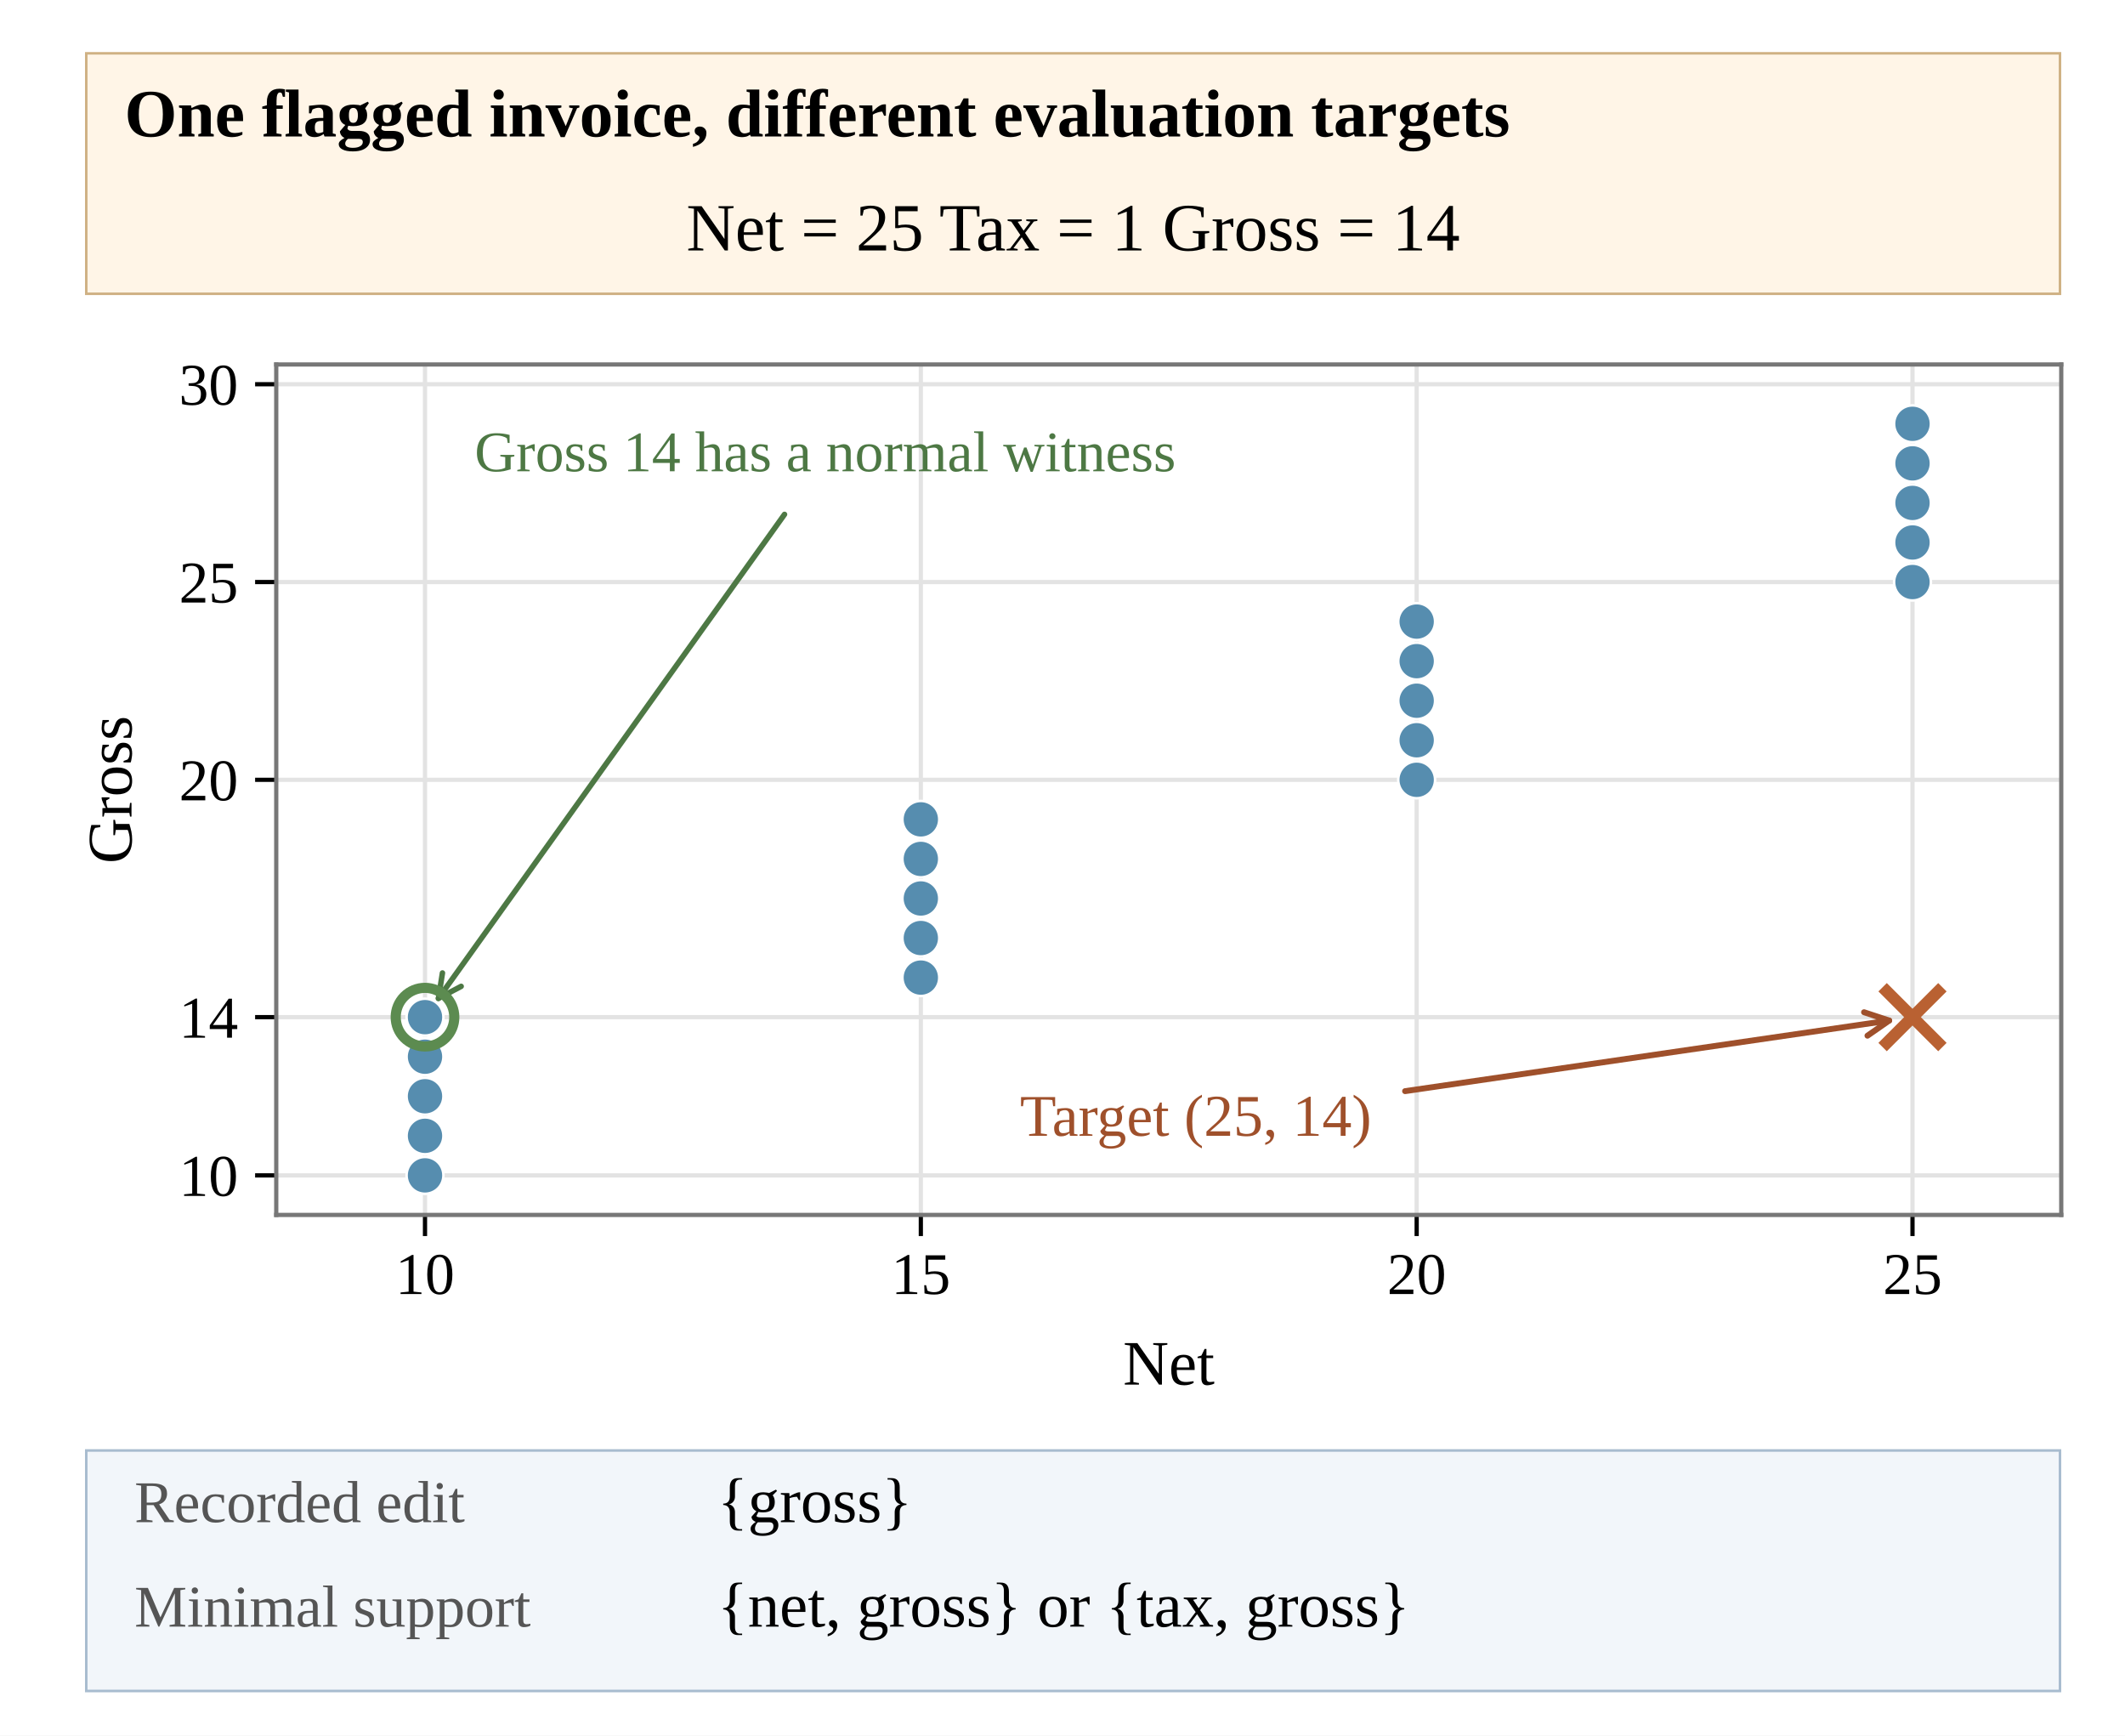
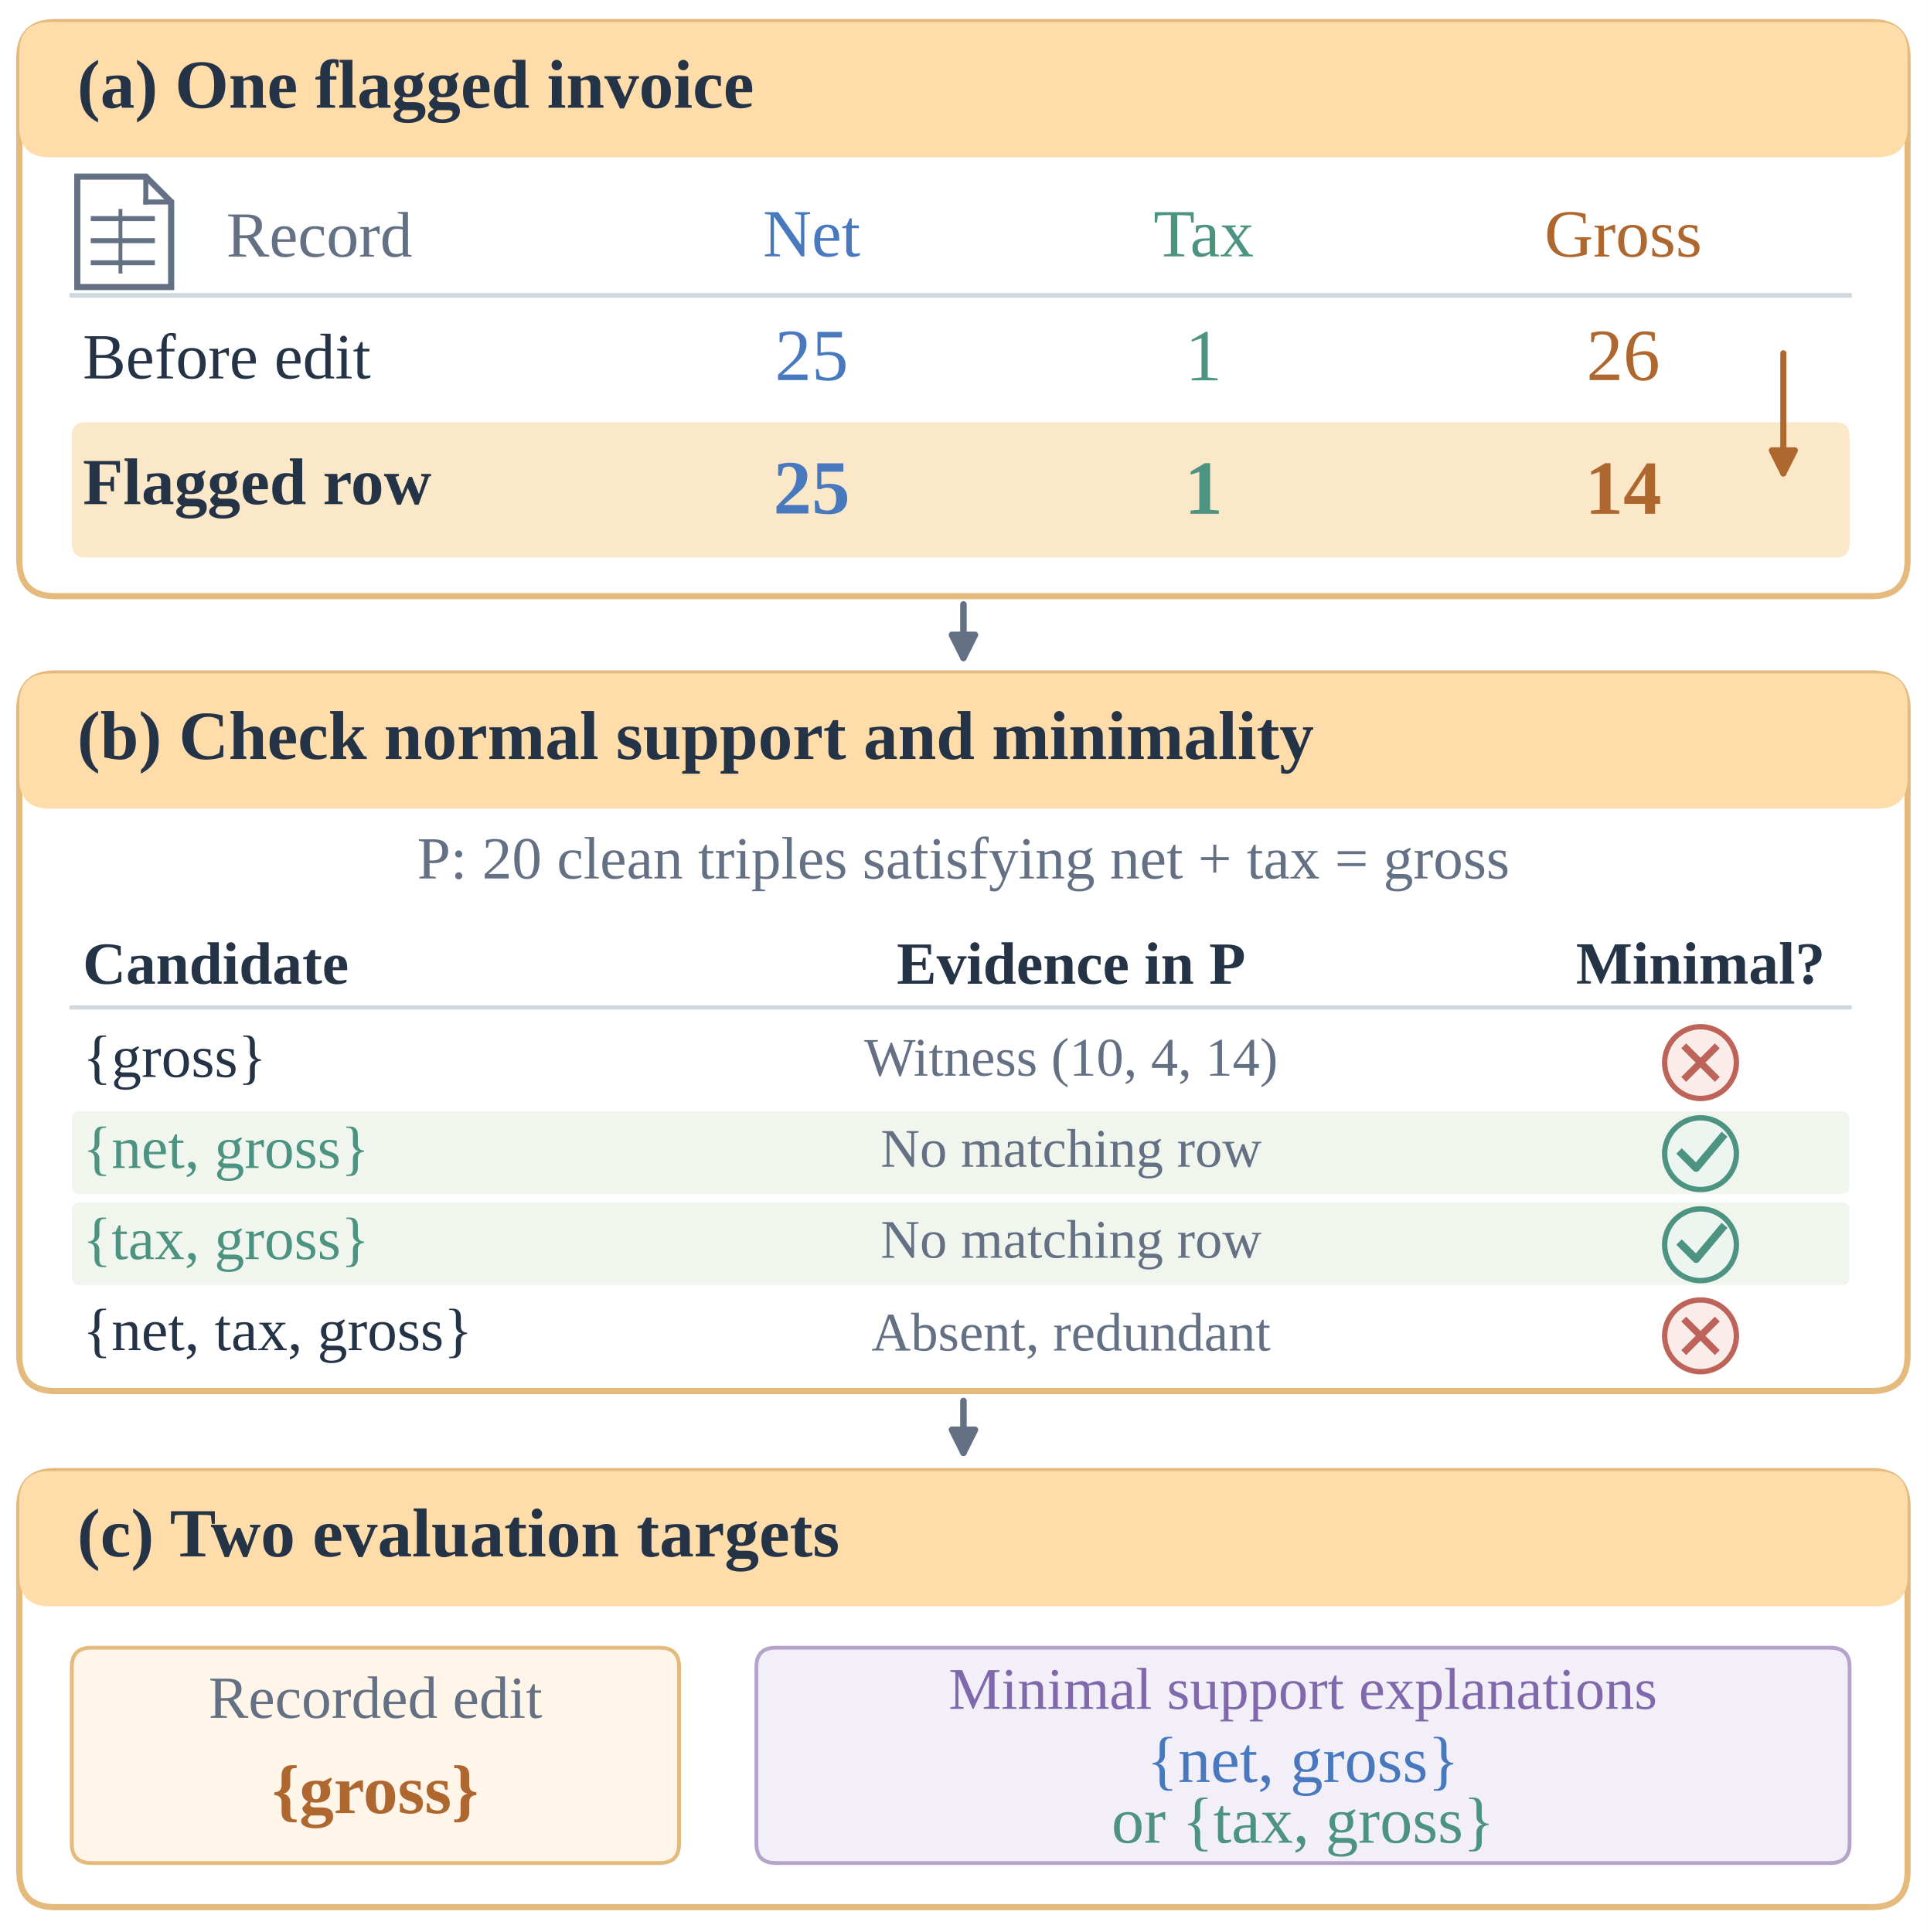
- <svg xmlns="http://www.w3.org/2000/svg" xmlns:xlink="http://www.w3.org/1999/xlink" width="251.28pt" height="205.2pt" viewBox="0 0 251.28 205.2" version="1.1">
+ <svg xmlns="http://www.w3.org/2000/svg" width="251.28pt" height="252pt" viewBox="0 0 251.28 252" version="1.1">
  <defs>
    <style type="text/css">*{stroke-linejoin: round; stroke-linecap: butt}</style>
  </defs>
  <g id="figure_1">
    <g id="patch_1">
-       <path d="M 0 205.2  L 251.28 205.2  L 251.28 0  L 0 0  z " style="fill: #ffffff" />
+       <path d="M 0 252  L 251.28 252  L 251.28 0  L 0 0  z " style="fill: #ffffff" />
    </g>
    <g id="axes_1">
      <g id="patch_2">
-         <path d="M 32.666 143.64  L 243.742 143.64  L 243.742 43.092  L 32.666 43.092  z " style="fill: #ffffff" />
-       </g>
-       <g id="matplotlib.axis_1">
-         <g id="xtick_1">
-           <g id="line2d_1">
-             <path d="M 50.256 143.64  L 50.256 43.092  " clip-path="url(#p873cd1efc2)" style="fill: none; stroke: #e3e3e3; stroke-width: 0.5; stroke-linecap: square" />
-           </g>
-           <g id="line2d_2">
-             <defs>
-               <path id="mfda7039131" d="M 0 0  L 0 2.5  " style="stroke: #000000; stroke-width: 0.5" />
-             </defs>
-             <g>
-               <use xlink:href="#mfda7039131" x="50.256" y="143.64" style="stroke: #000000; stroke-width: 0.5" />
-             </g>
-           </g>
-           <g id="text_1">
-             <text style="font-size: 7px; font-family: 'Liberation Serif'; text-anchor: middle" x="50.256" y="152.994" transform="rotate(-0 50.256 152.9935)">10</text>
-           </g>
-         </g>
-         <g id="xtick_2">
-           <g id="line2d_3">
-             <path d="M 108.888 143.64  L 108.888 43.092  " clip-path="url(#p873cd1efc2)" style="fill: none; stroke: #e3e3e3; stroke-width: 0.5; stroke-linecap: square" />
-           </g>
-           <g id="line2d_4">
-             <g>
-               <use xlink:href="#mfda7039131" x="108.888" y="143.64" style="stroke: #000000; stroke-width: 0.5" />
-             </g>
-           </g>
-           <g id="text_2">
-             <text style="font-size: 7px; font-family: 'Liberation Serif'; text-anchor: middle" x="108.888" y="152.994" transform="rotate(-0 108.888 152.9935)">15</text>
-           </g>
-         </g>
-         <g id="xtick_3">
-           <g id="line2d_5">
-             <path d="M 167.52 143.64  L 167.52 43.092  " clip-path="url(#p873cd1efc2)" style="fill: none; stroke: #e3e3e3; stroke-width: 0.5; stroke-linecap: square" />
-           </g>
-           <g id="line2d_6">
-             <g>
-               <use xlink:href="#mfda7039131" x="167.52" y="143.64" style="stroke: #000000; stroke-width: 0.5" />
-             </g>
-           </g>
-           <g id="text_3">
-             <text style="font-size: 7px; font-family: 'Liberation Serif'; text-anchor: middle" x="167.52" y="152.994" transform="rotate(-0 167.52 152.9935)">20</text>
-           </g>
-         </g>
-         <g id="xtick_4">
-           <g id="line2d_7">
-             <path d="M 226.152 143.64  L 226.152 43.092  " clip-path="url(#p873cd1efc2)" style="fill: none; stroke: #e3e3e3; stroke-width: 0.5; stroke-linecap: square" />
-           </g>
-           <g id="line2d_8">
-             <g>
-               <use xlink:href="#mfda7039131" x="226.152" y="143.64" style="stroke: #000000; stroke-width: 0.5" />
-             </g>
-           </g>
-           <g id="text_4">
-             <text style="font-size: 7px; font-family: 'Liberation Serif'; text-anchor: middle" x="226.152" y="152.994" transform="rotate(-0 226.152 152.9935)">25</text>
-           </g>
-         </g>
-         <g id="text_5">
-           <text style="font-size: 7.5px; font-family: 'Liberation Serif'; text-anchor: middle" x="138.204" y="163.704" transform="rotate(-0 138.204 163.7045)">Net</text>
-         </g>
-       </g>
-       <g id="matplotlib.axis_2">
-         <g id="ytick_1">
-           <g id="line2d_9">
-             <path d="M 32.666 138.963  L 243.742 138.963  " clip-path="url(#p873cd1efc2)" style="fill: none; stroke: #e3e3e3; stroke-width: 0.5; stroke-linecap: square" />
-           </g>
-           <g id="line2d_10">
-             <defs>
-               <path id="mf336bb5bf7" d="M 0 0  L -2.5 0  " style="stroke: #000000; stroke-width: 0.5" />
-             </defs>
-             <g>
-               <use xlink:href="#mf336bb5bf7" x="32.666" y="138.963" style="stroke: #000000; stroke-width: 0.5" />
-             </g>
-           </g>
-           <g id="text_6">
-             <text style="font-size: 7px; font-family: 'Liberation Serif'; text-anchor: end" x="28.166" y="141.39" transform="rotate(-0 28.1664 141.3901)">10</text>
-           </g>
-         </g>
-         <g id="ytick_2">
-           <g id="line2d_11">
-             <path d="M 32.666 120.257  L 243.742 120.257  " clip-path="url(#p873cd1efc2)" style="fill: none; stroke: #e3e3e3; stroke-width: 0.5; stroke-linecap: square" />
-           </g>
-           <g id="line2d_12">
-             <g>
-               <use xlink:href="#mf336bb5bf7" x="32.666" y="120.257" style="stroke: #000000; stroke-width: 0.5" />
-             </g>
-           </g>
-           <g id="text_7">
-             <text style="font-size: 7px; font-family: 'Liberation Serif'; text-anchor: end" x="28.166" y="122.684" transform="rotate(-0 28.1664 122.6835)">14</text>
-           </g>
-         </g>
-         <g id="ytick_3">
-           <g id="line2d_13">
-             <path d="M 32.666 92.197  L 243.742 92.197  " clip-path="url(#p873cd1efc2)" style="fill: none; stroke: #e3e3e3; stroke-width: 0.5; stroke-linecap: square" />
-           </g>
-           <g id="line2d_14">
-             <g>
-               <use xlink:href="#mf336bb5bf7" x="32.666" y="92.197" style="stroke: #000000; stroke-width: 0.5" />
-             </g>
-           </g>
-           <g id="text_8">
-             <text style="font-size: 7px; font-family: 'Liberation Serif'; text-anchor: end" x="28.166" y="94.624" transform="rotate(-0 28.1664 94.62359)">20</text>
-           </g>
-         </g>
-         <g id="ytick_4">
-           <g id="line2d_15">
-             <path d="M 32.666 68.814  L 243.742 68.814  " clip-path="url(#p873cd1efc2)" style="fill: none; stroke: #e3e3e3; stroke-width: 0.5; stroke-linecap: square" />
-           </g>
-           <g id="line2d_16">
-             <g>
-               <use xlink:href="#mf336bb5bf7" x="32.666" y="68.814" style="stroke: #000000; stroke-width: 0.5" />
-             </g>
-           </g>
-           <g id="text_9">
-             <text style="font-size: 7px; font-family: 'Liberation Serif'; text-anchor: end" x="28.166" y="71.24" transform="rotate(-0 28.1664 71.24034)">25</text>
-           </g>
-         </g>
-         <g id="ytick_5">
-           <g id="line2d_17">
-             <path d="M 32.666 45.43  L 243.742 45.43  " clip-path="url(#p873cd1efc2)" style="fill: none; stroke: #e3e3e3; stroke-width: 0.5; stroke-linecap: square" />
-           </g>
-           <g id="line2d_18">
-             <g>
-               <use xlink:href="#mf336bb5bf7" x="32.666" y="45.43" style="stroke: #000000; stroke-width: 0.5" />
-             </g>
-           </g>
-           <g id="text_10">
-             <text style="font-size: 7px; font-family: 'Liberation Serif'; text-anchor: end" x="28.166" y="47.857" transform="rotate(-0 28.1664 47.85708)">30</text>
-           </g>
-         </g>
-         <g id="text_11">
-           <text style="font-size: 7.5px; font-family: 'Liberation Serif'; text-anchor: middle" x="15.548" y="93.366" transform="rotate(-90 15.54775 93.366)">Gross</text>
-         </g>
+         <path d="M 7.2 77.76  L 244.08 77.76  Q 248.76 77.76 248.76 73.08  L 248.76 7.56  Q 248.76 2.88 244.08 2.88  L 7.2 2.88  Q 2.52 2.88 2.52 7.56  L 2.52 73.08  Q 2.52 77.76 7.2 77.76  z " clip-path="url(#pa24af0ae2e)" style="fill: #ffffff; stroke: #e4ba7d; stroke-width: 0.8; stroke-linejoin: miter" />
      </g>
      <g id="patch_3">
-         <path d="M 32.666 143.64  L 32.666 43.092  " style="fill: none; stroke: #777777; stroke-width: 0.5; stroke-linejoin: miter; stroke-linecap: square" />
+         <path d="M 6.48 20.52  L 244.8 20.52  Q 248.76 20.52 248.76 16.56  L 248.76 6.84  Q 248.76 2.88 244.8 2.88  L 6.48 2.88  Q 2.52 2.88 2.52 6.84  L 2.52 16.56  Q 2.52 20.52 6.48 20.52  z " clip-path="url(#pa24af0ae2e)" style="fill: #ffddaa" />
      </g>
      <g id="patch_4">
-         <path d="M 243.742 143.64  L 243.742 43.092  " style="fill: none; stroke: #777777; stroke-width: 0.5; stroke-linejoin: miter; stroke-linecap: square" />
+         <path d="M 11.16 72.72  L 239.4 72.72  Q 241.2 72.72 241.2 70.92  L 241.2 56.88  Q 241.2 55.08 239.4 55.08  L 11.16 55.08  Q 9.36 55.08 9.36 56.88  L 9.36 70.92  Q 9.36 72.72 11.16 72.72  z " clip-path="url(#pa24af0ae2e)" style="fill: #fbe8c9" />
      </g>
      <g id="patch_5">
-         <path d="M 32.666 143.64  L 243.742 143.64  " style="fill: none; stroke: #777777; stroke-width: 0.5; stroke-linejoin: miter; stroke-linecap: square" />
+         <path d="M 7.2 181.44  L 244.08 181.44  Q 248.76 181.44 248.76 176.76  L 248.76 92.52  Q 248.76 87.84 244.08 87.84  L 7.2 87.84  Q 2.52 87.84 2.52 92.52  L 2.52 176.76  Q 2.52 181.44 7.2 181.44  z " clip-path="url(#pa24af0ae2e)" style="fill: #ffffff; stroke: #e4ba7d; stroke-width: 0.8; stroke-linejoin: miter" />
      </g>
      <g id="patch_6">
-         <path d="M 32.666 43.092  L 243.742 43.092  " style="fill: none; stroke: #777777; stroke-width: 0.5; stroke-linejoin: miter; stroke-linecap: square" />
-       </g>
-       <g id="PathCollection_1">
-         <defs>
-           <path id="mf40f903189" d="M 0 2.179  C 0.578 2.179 1.132 1.95 1.541 1.541  C 1.95 1.132 2.179 0.578 2.179 0  C 2.179 -0.578 1.95 -1.132 1.541 -1.541  C 1.132 -1.95 0.578 -2.179 0 -2.179  C -0.578 -2.179 -1.132 -1.95 -1.541 -1.541  C -1.95 -1.132 -2.179 -0.578 -2.179 0  C -2.179 0.578 -1.95 1.132 -1.541 1.541  C -1.132 1.95 -0.578 2.179 0 2.179  z " style="stroke: #ffffff; stroke-width: 0.3" />
-         </defs>
-         <g clip-path="url(#p873cd1efc2)">
-           <use xlink:href="#mf40f903189" x="50.256" y="138.963" style="fill: #568daf; stroke: #ffffff; stroke-width: 0.3" />
-           <use xlink:href="#mf40f903189" x="50.256" y="134.287" style="fill: #568daf; stroke: #ffffff; stroke-width: 0.3" />
-           <use xlink:href="#mf40f903189" x="50.256" y="129.61" style="fill: #568daf; stroke: #ffffff; stroke-width: 0.3" />
-           <use xlink:href="#mf40f903189" x="50.256" y="124.933" style="fill: #568daf; stroke: #ffffff; stroke-width: 0.3" />
-           <use xlink:href="#mf40f903189" x="50.256" y="120.257" style="fill: #568daf; stroke: #ffffff; stroke-width: 0.3" />
-           <use xlink:href="#mf40f903189" x="108.888" y="115.58" style="fill: #568daf; stroke: #ffffff; stroke-width: 0.3" />
-           <use xlink:href="#mf40f903189" x="108.888" y="110.903" style="fill: #568daf; stroke: #ffffff; stroke-width: 0.3" />
-           <use xlink:href="#mf40f903189" x="108.888" y="106.227" style="fill: #568daf; stroke: #ffffff; stroke-width: 0.3" />
-           <use xlink:href="#mf40f903189" x="108.888" y="101.55" style="fill: #568daf; stroke: #ffffff; stroke-width: 0.3" />
-           <use xlink:href="#mf40f903189" x="108.888" y="96.873" style="fill: #568daf; stroke: #ffffff; stroke-width: 0.3" />
-           <use xlink:href="#mf40f903189" x="167.52" y="92.197" style="fill: #568daf; stroke: #ffffff; stroke-width: 0.3" />
-           <use xlink:href="#mf40f903189" x="167.52" y="87.52" style="fill: #568daf; stroke: #ffffff; stroke-width: 0.3" />
-           <use xlink:href="#mf40f903189" x="167.52" y="82.844" style="fill: #568daf; stroke: #ffffff; stroke-width: 0.3" />
-           <use xlink:href="#mf40f903189" x="167.52" y="78.167" style="fill: #568daf; stroke: #ffffff; stroke-width: 0.3" />
-           <use xlink:href="#mf40f903189" x="167.52" y="73.49" style="fill: #568daf; stroke: #ffffff; stroke-width: 0.3" />
-           <use xlink:href="#mf40f903189" x="226.152" y="68.814" style="fill: #568daf; stroke: #ffffff; stroke-width: 0.3" />
-           <use xlink:href="#mf40f903189" x="226.152" y="64.137" style="fill: #568daf; stroke: #ffffff; stroke-width: 0.3" />
-           <use xlink:href="#mf40f903189" x="226.152" y="59.46" style="fill: #568daf; stroke: #ffffff; stroke-width: 0.3" />
-           <use xlink:href="#mf40f903189" x="226.152" y="54.784" style="fill: #568daf; stroke: #ffffff; stroke-width: 0.3" />
-           <use xlink:href="#mf40f903189" x="226.152" y="50.107" style="fill: #568daf; stroke: #ffffff; stroke-width: 0.3" />
-         </g>
+         <path d="M 6.48 105.48  L 244.8 105.48  Q 248.76 105.48 248.76 101.52  L 248.76 91.8  Q 248.76 87.84 244.8 87.84  L 6.48 87.84  Q 2.52 87.84 2.52 91.8  L 2.52 101.52  Q 2.52 105.48 6.48 105.48  z " clip-path="url(#pa24af0ae2e)" style="fill: #ffddaa" />
      </g>
      <g id="patch_7">
-         <path d="M 166.153 129.004  Q 195.162 124.775 223.396 120.658  " style="fill: none; stroke: #9f502b; stroke-width: 0.7; stroke-linecap: round" />
-         <path d="M 220.424 119.677  L 223.396 120.658  L 220.828 122.448  " style="fill: none; stroke: #9f502b; stroke-width: 0.7; stroke-linecap: round" />
+         <path d="M 10.44 155.736  L 240.12 155.736  Q 241.2 155.736 241.2 154.656  L 241.2 146.016  Q 241.2 144.936 240.12 144.936  L 10.44 144.936  Q 9.36 144.936 9.36 146.016  L 9.36 154.656  Q 9.36 155.736 10.44 155.736  z " clip-path="url(#pa24af0ae2e)" style="fill: #f0f6ee" />
+       </g>
+       <g id="patch_8">
+         <path d="M 10.44 167.616  L 240.12 167.616  Q 241.2 167.616 241.2 166.536  L 241.2 157.896  Q 241.2 156.816 240.12 156.816  L 10.44 156.816  Q 9.36 156.816 9.36 157.896  L 9.36 166.536  Q 9.36 167.616 10.44 167.616  z " clip-path="url(#pa24af0ae2e)" style="fill: #f0f6ee" />
+       </g>
+       <g id="patch_9">
+         <path d="M 7.2 248.76  L 244.08 248.76  Q 248.76 248.76 248.76 244.08  L 248.76 196.56  Q 248.76 191.88 244.08 191.88  L 7.2 191.88  Q 2.52 191.88 2.52 196.56  L 2.52 244.08  Q 2.52 248.76 7.2 248.76  z " clip-path="url(#pa24af0ae2e)" style="fill: #ffffff; stroke: #e4ba7d; stroke-width: 0.8; stroke-linejoin: miter" />
+       </g>
+       <g id="patch_10">
+         <path d="M 6.48 209.52  L 244.8 209.52  Q 248.76 209.52 248.76 205.56  L 248.76 195.84  Q 248.76 191.88 244.8 191.88  L 6.48 191.88  Q 2.52 191.88 2.52 195.84  L 2.52 205.56  Q 2.52 209.52 6.48 209.52  z " clip-path="url(#pa24af0ae2e)" style="fill: #ffddaa" />
+       </g>
+       <g id="patch_11">
+         <path d="M 11.88 243  L 86.04 243  Q 88.56 243 88.56 240.48  L 88.56 217.44  Q 88.56 214.92 86.04 214.92  L 11.88 214.92  Q 9.36 214.92 9.36 217.44  L 9.36 240.48  Q 9.36 243 11.88 243  z " clip-path="url(#pa24af0ae2e)" style="fill: #fff5e9; stroke: #e4ba7d; stroke-width: 0.5; stroke-linejoin: miter" />
+       </g>
+       <g id="patch_12">
+         <path d="M 101.16 243  L 238.68 243  Q 241.2 243 241.2 240.48  L 241.2 217.44  Q 241.2 214.92 238.68 214.92  L 101.16 214.92  Q 98.64 214.92 98.64 217.44  L 98.64 240.48  Q 98.64 243 101.16 243  z " clip-path="url(#pa24af0ae2e)" style="fill: #f3eff8; stroke: #b5a3cb; stroke-width: 0.5; stroke-linejoin: miter" />
+       </g>
+       <g id="patch_13">
+         <path d="M 232.56 46.08  Q 232.56 54.36 232.56 61.746  " clip-path="url(#pa24af0ae2e)" style="fill: none; stroke: #ae682f; stroke-width: 0.8; stroke-linecap: round" />
+         <path d="M 234.06 58.746  L 232.56 61.746  L 231.06 58.746  z " clip-path="url(#pa24af0ae2e)" style="fill: #ae682f; stroke: #ae682f; stroke-width: 0.8; stroke-linecap: round" />
+       </g>
+       <g id="patch_14">
+         <path d="M 125.64 78.84  Q 125.64 82.8 125.64 85.81  " clip-path="url(#pa24af0ae2e)" style="fill: none; stroke: #647084; stroke-width: 0.85; stroke-linecap: round" />
+         <path d="M 127.14 82.81  L 125.64 85.81  L 124.14 82.81  z " clip-path="url(#pa24af0ae2e)" style="fill: #647084; stroke: #647084; stroke-width: 0.85; stroke-linecap: round" />
+       </g>
+       <g id="patch_15">
+         <path d="M 125.64 182.736  Q 125.64 186.588 125.64 189.49  " clip-path="url(#pa24af0ae2e)" style="fill: none; stroke: #647084; stroke-width: 0.85; stroke-linecap: round" />
+         <path d="M 127.14 186.49  L 125.64 189.49  L 124.14 186.49  z " clip-path="url(#pa24af0ae2e)" style="fill: #647084; stroke: #647084; stroke-width: 0.85; stroke-linecap: round" />
+       </g>
+       <g id="patch_16">
+         <path d="M 10.08 37.44  L 22.32 37.44  L 22.32 26.345  L 19.015 23.04  L 10.08 23.04  z " clip-path="url(#pa24af0ae2e)" style="fill: #ffffff; stroke: #647084; stroke-width: 0.8; stroke-linejoin: miter" />
+       </g>
+       <g id="patch_17">
+         <path d="M 221.76 143.28  C 223.001 143.28 224.192 142.787 225.069 141.909  C 225.947 141.032 226.44 139.841 226.44 138.6  C 226.44 137.359 225.947 136.168 225.069 135.291  C 224.192 134.413 223.001 133.92 221.76 133.92  C 220.519 133.92 219.328 134.413 218.451 135.291  C 217.573 136.168 217.08 137.359 217.08 138.6  C 217.08 139.841 217.573 141.032 218.451 141.909  C 219.328 142.787 220.519 143.28 221.76 143.28  z " clip-path="url(#pa24af0ae2e)" style="fill: #faece8; stroke: #be635a; stroke-width: 0.7; stroke-linejoin: miter" />
+       </g>
+       <g id="patch_18">
+         <path d="M 221.76 155.16  C 223.001 155.16 224.192 154.667 225.069 153.789  C 225.947 152.912 226.44 151.721 226.44 150.48  C 226.44 149.239 225.947 148.048 225.069 147.171  C 224.192 146.293 223.001 145.8 221.76 145.8  C 220.519 145.8 219.328 146.293 218.451 147.171  C 217.573 148.048 217.08 149.239 217.08 150.48  C 217.08 151.721 217.573 152.912 218.451 153.789  C 219.328 154.667 220.519 155.16 221.76 155.16  z " clip-path="url(#pa24af0ae2e)" style="fill: #ecf5ef; stroke: #4d9381; stroke-width: 0.7; stroke-linejoin: miter" />
+       </g>
+       <g id="patch_19">
+         <path d="M 221.76 167.04  C 223.001 167.04 224.192 166.547 225.069 165.669  C 225.947 164.792 226.44 163.601 226.44 162.36  C 226.44 161.119 225.947 159.928 225.069 159.051  C 224.192 158.173 223.001 157.68 221.76 157.68  C 220.519 157.68 219.328 158.173 218.451 159.051  C 217.573 159.928 217.08 161.119 217.08 162.36  C 217.08 163.601 217.573 164.792 218.451 165.669  C 219.328 166.547 220.519 167.04 221.76 167.04  z " clip-path="url(#pa24af0ae2e)" style="fill: #ecf5ef; stroke: #4d9381; stroke-width: 0.7; stroke-linejoin: miter" />
+       </g>
+       <g id="patch_20">
+         <path d="M 221.76 178.92  C 223.001 178.92 224.192 178.427 225.069 177.549  C 225.947 176.672 226.44 175.481 226.44 174.24  C 226.44 172.999 225.947 171.808 225.069 170.931  C 224.192 170.053 223.001 169.56 221.76 169.56  C 220.519 169.56 219.328 170.053 218.451 170.931  C 217.573 171.808 217.08 172.999 217.08 174.24  C 217.08 175.481 217.573 176.672 218.451 177.549  C 219.328 178.427 220.519 178.92 221.76 178.92  z " clip-path="url(#pa24af0ae2e)" style="fill: #faece8; stroke: #be635a; stroke-width: 0.7; stroke-linejoin: miter" />
+       </g>
+       <g id="line2d_1">
+         <path d="M 19.015 23.04  L 19.015 26.345  " clip-path="url(#pa24af0ae2e)" style="fill: none; stroke: #647084; stroke-width: 0.65; stroke-linecap: square" />
+       </g>
+       <g id="line2d_2">
+         <path d="M 19.015 26.345  L 22.32 26.345  " clip-path="url(#pa24af0ae2e)" style="fill: none; stroke: #647084; stroke-width: 0.65; stroke-linecap: square" />
+       </g>
+       <g id="line2d_3">
+         <path d="M 12.161 34.272  L 19.872 34.272  " clip-path="url(#pa24af0ae2e)" style="fill: none; stroke: #647084; stroke-width: 0.65; stroke-linecap: square" />
+       </g>
+       <g id="line2d_4">
+         <path d="M 12.161 31.392  L 19.872 31.392  " clip-path="url(#pa24af0ae2e)" style="fill: none; stroke: #647084; stroke-width: 0.65; stroke-linecap: square" />
+       </g>
+       <g id="line2d_5">
+         <path d="M 12.161 28.512  L 19.872 28.512  " clip-path="url(#pa24af0ae2e)" style="fill: none; stroke: #647084; stroke-width: 0.65; stroke-linecap: square" />
+       </g>
+       <g id="line2d_6">
+         <path d="M 15.71 35.424  L 15.71 27.504  " clip-path="url(#pa24af0ae2e)" style="fill: none; stroke: #647084; stroke-width: 0.5; stroke-linecap: square" />
+       </g>
+       <g id="line2d_7">
+         <path d="M 9.36 38.52  L 241.2 38.52  " clip-path="url(#pa24af0ae2e)" style="fill: none; stroke: #cfd7e1; stroke-width: 0.6; stroke-linecap: square" />
+       </g>
+       <g id="line2d_8">
+         <path d="M 9.36 131.4  L 241.2 131.4  " clip-path="url(#pa24af0ae2e)" style="fill: none; stroke: #cfd7e1; stroke-width: 0.55; stroke-linecap: square" />
+       </g>
+       <g id="line2d_9">
+         <path d="M 219.888 140.472  L 223.632 136.728  " clip-path="url(#pa24af0ae2e)" style="fill: none; stroke: #be635a; stroke-width: 0.9; stroke-linecap: square" />
+       </g>
+       <g id="line2d_10">
+         <path d="M 219.888 136.728  L 223.632 140.472  " clip-path="url(#pa24af0ae2e)" style="fill: none; stroke: #be635a; stroke-width: 0.9; stroke-linecap: square" />
+       </g>
+       <g id="line2d_11">
+         <path d="M 219.312 150.48  L 221.184 152.352  L 224.568 148.32  " clip-path="url(#pa24af0ae2e)" style="fill: none; stroke: #4d9381; stroke-linecap: square" />
+       </g>
+       <g id="line2d_12">
+         <path d="M 219.312 162.36  L 221.184 164.232  L 224.568 160.2  " clip-path="url(#pa24af0ae2e)" style="fill: none; stroke: #4d9381; stroke-linecap: square" />
+       </g>
+       <g id="line2d_13">
+         <path d="M 219.888 176.112  L 223.632 172.368  " clip-path="url(#pa24af0ae2e)" style="fill: none; stroke: #be635a; stroke-width: 0.9; stroke-linecap: square" />
+       </g>
+       <g id="line2d_14">
+         <path d="M 219.888 172.368  L 223.632 176.112  " clip-path="url(#pa24af0ae2e)" style="fill: none; stroke: #be635a; stroke-width: 0.9; stroke-linecap: square" />
+       </g>
+       <g id="text_1">
+         <text style="font-weight: 700; font-size: 9px; font-family: 'Liberation Serif'; text-anchor: start; fill: #253347" x="10.08" y="14.055" transform="rotate(-0 10.08 14.05477)">(a) One flagged invoice</text>
+       </g>
+       <g id="text_2">
+         <text style="font-size: 8.4px; font-family: 'Liberation Serif'; text-anchor: start; fill: #647084" x="29.52" y="33.473" transform="rotate(-0 29.52 33.47306)">Record</text>
+       </g>
+       <g id="text_3">
+         <text style="font-size: 8.8px; font-family: 'Liberation Serif'; text-anchor: middle; fill: #4879bf" x="105.84" y="33.438" transform="rotate(-0 105.84 33.438)">Net</text>
+       </g>
+       <g id="text_4">
+         <text style="font-size: 8.8px; font-family: 'Liberation Serif'; text-anchor: middle; fill: #4d9381" x="156.96" y="33.438" transform="rotate(-0 156.96 33.438)">Tax</text>
+       </g>
+       <g id="text_5">
+         <text style="font-size: 8.8px; font-family: 'Liberation Serif'; text-anchor: middle; fill: #ae682f" x="211.68" y="33.47" transform="rotate(-0 211.68 33.47031)">Gross</text>
+       </g>
+       <g id="text_6">
+         <text style="font-size: 8.4px; font-family: 'Liberation Serif'; text-anchor: start; fill: #253347" x="10.8" y="49.356" transform="rotate(-0 10.8 49.35572)">Before edit</text>
+       </g>
+       <g id="text_7">
+         <text style="font-size: 9.6px; font-family: 'Liberation Serif'; text-anchor: middle; fill: #4879bf" x="105.84" y="49.571" transform="rotate(-0 105.84 49.57125)">25</text>
+       </g>
+       <g id="text_8">
+         <text style="font-size: 9.6px; font-family: 'Liberation Serif'; text-anchor: middle; fill: #4d9381" x="156.96" y="49.609" transform="rotate(-0 156.96 49.60875)">1</text>
+       </g>
+       <g id="text_9">
+         <text style="font-size: 9.6px; font-family: 'Liberation Serif'; text-anchor: middle; fill: #ae682f" x="211.68" y="49.571" transform="rotate(-0 211.68 49.57125)">26</text>
+       </g>
+       <g id="text_10">
+         <text style="font-weight: 700; font-size: 8.6px; font-family: 'Liberation Serif'; text-anchor: start; fill: #253347" x="10.8" y="65.754" transform="rotate(-0 10.8 65.75444)">Flagged row</text>
+       </g>
+       <g id="text_11">
+         <text style="font-weight: 700; font-size: 10px; font-family: 'Liberation Serif'; text-anchor: middle; fill: #4879bf" x="105.84" y="66.982" transform="rotate(-0 105.84 66.98172)">25</text>
      </g>
      <g id="text_12">
-         <text style="font-size: 7px; font-family: 'Liberation Serif'; text-anchor: start; fill: #9f502b" x="120.614" y="134.287" transform="rotate(-0 120.6144 134.2867)">Target (25, 14)</text>
-       </g>
-       <g id="patch_8">
-         <path d="M 92.769 60.815  Q 72.095 89.721 51.844 118.037  " style="fill: none; stroke: #4d7844; stroke-width: 0.65; stroke-linecap: round" />
-         <path d="M 54.532 116.615  L 51.844 118.037  L 52.32 115.033  " style="fill: none; stroke: #4d7844; stroke-width: 0.65; stroke-linecap: round" />
+         <text style="font-weight: 700; font-size: 10px; font-family: 'Liberation Serif'; text-anchor: middle; fill: #4d9381" x="156.96" y="67.021" transform="rotate(-0 156.96 67.02078)">1</text>
      </g>
      <g id="text_13">
-         <text style="font-size: 6.8px; font-family: 'Liberation Serif'; text-anchor: start; fill: #4d7844" x="56.119" y="55.719" transform="rotate(-0 56.1192 55.71896)">Gross 14 has a normal witness</text>
-       </g>
-       <g id="PathCollection_2">
-         <path d="M 50.256 123.721  C 51.175 123.721 52.056 123.356 52.705 122.706  C 53.355 122.057 53.72 121.175 53.72 120.257  C 53.72 119.338 53.355 118.457 52.705 117.807  C 52.056 117.158 51.175 116.793 50.256 116.793  C 49.337 116.793 48.456 117.158 47.807 117.807  C 47.157 118.457 46.792 119.338 46.792 120.257  C 46.792 121.175 47.157 122.057 47.807 122.706  C 48.456 123.356 49.337 123.721 50.256 123.721  L 50.256 123.721  z " clip-path="url(#p873cd1efc2)" style="fill: none; stroke: #5c8b50; stroke-width: 1.2" />
-       </g>
-       <g id="PathCollection_3">
-         <defs>
-           <path id="mc5ce7f2f1c" d="M -3.536 3.536  L 3.536 -3.536  M -3.536 -3.536  L 3.536 3.536  " style="stroke: #b96132; stroke-width: 1.4" />
-         </defs>
-         <g clip-path="url(#p873cd1efc2)">
-           <use xlink:href="#mc5ce7f2f1c" x="226.152" y="120.257" style="fill: #b96132; stroke: #b96132; stroke-width: 1.4" />
-         </g>
-       </g>
-     </g>
-     <g id="axes_2">
-       <g id="patch_9">
-         <path d="M 10.051 34.884  L 243.742 34.884  L 243.742 6.156  L 10.051 6.156  z " clip-path="url(#p244e062dbe)" style="fill: #fff5e7; stroke: #cfb184; stroke-width: 0.6; stroke-linejoin: miter" />
+         <text style="font-weight: 700; font-size: 10px; font-family: 'Liberation Serif'; text-anchor: middle; fill: #ae682f" x="211.68" y="67.021" transform="rotate(-0 211.68 67.02078)">14</text>
      </g>
      <g id="text_14">
-         <text style="font-weight: 700; font-size: 8px; font-family: 'Liberation Serif'; text-anchor: start" x="14.725" y="16.133" transform="rotate(-0 14.72501 16.13296)">One flagged invoice, different evaluation targets</text>
+         <text style="font-weight: 700; font-size: 9px; font-family: 'Liberation Serif'; text-anchor: start; fill: #253347" x="10.08" y="98.992" transform="rotate(-0 10.08 98.99156)">(b) Check normal support and minimality</text>
      </g>
      <g id="text_15">
-         <text style="font-size: 8px; font-family: 'Liberation Serif'; text-anchor: middle" x="126.896" y="29.612" transform="rotate(-0 126.8964 29.61216)">Net = 25     Tax = 1     Gross = 14</text>
-       </g>
-     </g>
-     <g id="axes_3">
-       <g id="patch_10">
-         <path d="M 10.051 200.07  L 243.742 200.07  L 243.742 171.342  L 10.051 171.342  z " clip-path="url(#p1a504a0807)" style="fill: #f2f6fa; stroke: #a8bccf; stroke-width: 0.6; stroke-linejoin: miter" />
+         <text style="font-size: 7.8px; font-family: 'Liberation Serif'; text-anchor: middle; fill: #647084" x="125.64" y="114.584" transform="rotate(-0 125.64 114.5843)">P: 20 clean triples satisfying net + tax = gross</text>
      </g>
      <g id="text_16">
-         <text style="font-size: 7px; font-family: 'Liberation Serif'; text-anchor: start; fill: #555555" x="15.893" y="179.96" transform="rotate(-0 15.89346 179.9604)">Recorded edit</text>
+         <text style="font-weight: 700; font-size: 7.8px; font-family: 'Liberation Serif'; text-anchor: start; fill: #253347" x="10.8" y="128.308" transform="rotate(-0 10.8 128.3078)">Candidate</text>
      </g>
      <g id="text_17">
-         <text style="font-size: 7.5px; font-family: 'Liberation Serif'; text-anchor: start" x="84.832" y="179.96" transform="rotate(-0 84.83213 179.9604)">{gross}</text>
+         <text style="font-weight: 700; font-size: 7.8px; font-family: 'Liberation Serif'; text-anchor: middle; fill: #253347" x="139.68" y="128.308" transform="rotate(-0 139.68 128.3078)">Evidence in P</text>
      </g>
      <g id="text_18">
-         <text style="font-size: 7px; font-family: 'Liberation Serif'; text-anchor: start; fill: #555555" x="15.893" y="192.313" transform="rotate(-0 15.89346 192.3134)">Minimal support</text>
+         <text style="font-weight: 700; font-size: 7.8px; font-family: 'Liberation Serif'; text-anchor: middle; fill: #253347" x="221.76" y="128.291" transform="rotate(-0 221.76 128.2908)">Minimal?</text>
      </g>
      <g id="text_19">
-         <text style="font-size: 7.5px; font-family: 'Liberation Serif'; text-anchor: start" x="84.832" y="192.313" transform="rotate(-0 84.83213 192.3134)">{net, gross} or {tax, gross}</text>
+         <text style="font-size: 7.8px; font-family: 'Liberation Serif'; text-anchor: start; fill: #253347" x="10.8" y="140.465" transform="rotate(-0 10.8 140.4647)">{gross}</text>
+       </g>
+       <g id="text_20">
+         <text style="font-size: 7.1px; font-family: 'Liberation Serif'; text-anchor: middle; fill: #647084" x="139.68" y="140.307" transform="rotate(-0 139.68 140.3073)">Witness (10, 4, 14)</text>
+       </g>
+       <g id="text_21">
+         <text style="font-size: 7.8px; font-family: 'Liberation Serif'; text-anchor: start; fill: #4d9381" x="10.8" y="152.345" transform="rotate(-0 10.8 152.3447)">{net, gross}</text>
+       </g>
+       <g id="text_22">
+         <text style="font-size: 7.1px; font-family: 'Liberation Serif'; text-anchor: middle; fill: #647084" x="139.68" y="152.177" transform="rotate(-0 139.68 152.1773)">No matching row</text>
+       </g>
+       <g id="text_23">
+         <text style="font-size: 7.8px; font-family: 'Liberation Serif'; text-anchor: start; fill: #4d9381" x="10.8" y="164.225" transform="rotate(-0 10.8 164.2247)">{tax, gross}</text>
+       </g>
+       <g id="text_24">
+         <text style="font-size: 7.1px; font-family: 'Liberation Serif'; text-anchor: middle; fill: #647084" x="139.68" y="164.057" transform="rotate(-0 139.68 164.0573)">No matching row</text>
+       </g>
+       <g id="text_25">
+         <text style="font-size: 7.8px; font-family: 'Liberation Serif'; text-anchor: start; fill: #253347" x="10.8" y="176.105" transform="rotate(-0 10.8 176.1047)">{net, tax, gross}</text>
+       </g>
+       <g id="text_26">
+         <text style="font-size: 7.1px; font-family: 'Liberation Serif'; text-anchor: middle; fill: #647084" x="139.68" y="176.158" transform="rotate(-0 139.68 176.1576)">Absent, redundant</text>
+       </g>
+       <g id="text_27">
+         <text style="font-weight: 700; font-size: 9px; font-family: 'Liberation Serif'; text-anchor: start; fill: #253347" x="10.08" y="203.009" transform="rotate(-0 10.08 203.0091)">(c) Two evaluation targets</text>
+       </g>
+       <g id="text_28">
+         <text style="font-size: 7.8px; font-family: 'Liberation Serif'; text-anchor: middle; fill: #647084" x="48.96" y="224.068" transform="rotate(-0 48.96 224.0678)">Recorded edit</text>
+       </g>
+       <g id="text_29">
+         <text style="font-weight: 700; font-size: 9px; font-family: 'Liberation Serif'; text-anchor: middle; fill: #ae682f" x="48.96" y="236.489" transform="rotate(-0 48.96 236.4891)">{gross}</text>
+       </g>
+       <g id="text_30">
+         <text style="font-size: 7.7px; font-family: 'Liberation Serif'; text-anchor: middle; fill: #8068ad" x="169.92" y="222.892" transform="rotate(-0 169.92 222.8916)">Minimal support explanations</text>
+       </g>
+       <g id="text_31">
+         <text style="font-size: 8.5px; font-family: 'Liberation Serif'; text-anchor: middle; fill: #4879bf" x="169.92" y="232.432" transform="rotate(-0 169.92 232.432)">{net, gross}</text>
+       </g>
+       <g id="text_32">
+         <text style="font-size: 8.5px; font-family: 'Liberation Serif'; text-anchor: middle; fill: #4d9381" x="169.92" y="240.352" transform="rotate(-0 169.92 240.352)">or  {tax, gross}</text>
      </g>
    </g>
  </g>
  <defs>
-     <clipPath id="p873cd1efc2">
-       <rect x="32.666" y="43.092" width="211.075" height="100.548" />
-     </clipPath>
-     <clipPath id="p244e062dbe">
-       <rect x="10.051" y="6.156" width="233.69" height="28.728" />
-     </clipPath>
-     <clipPath id="p1a504a0807">
-       <rect x="10.051" y="171.342" width="233.69" height="28.728" />
+     <clipPath id="pa24af0ae2e">
+       <rect x="0" y="0" width="251.28" height="252" />
    </clipPath>
  </defs>
</svg>
